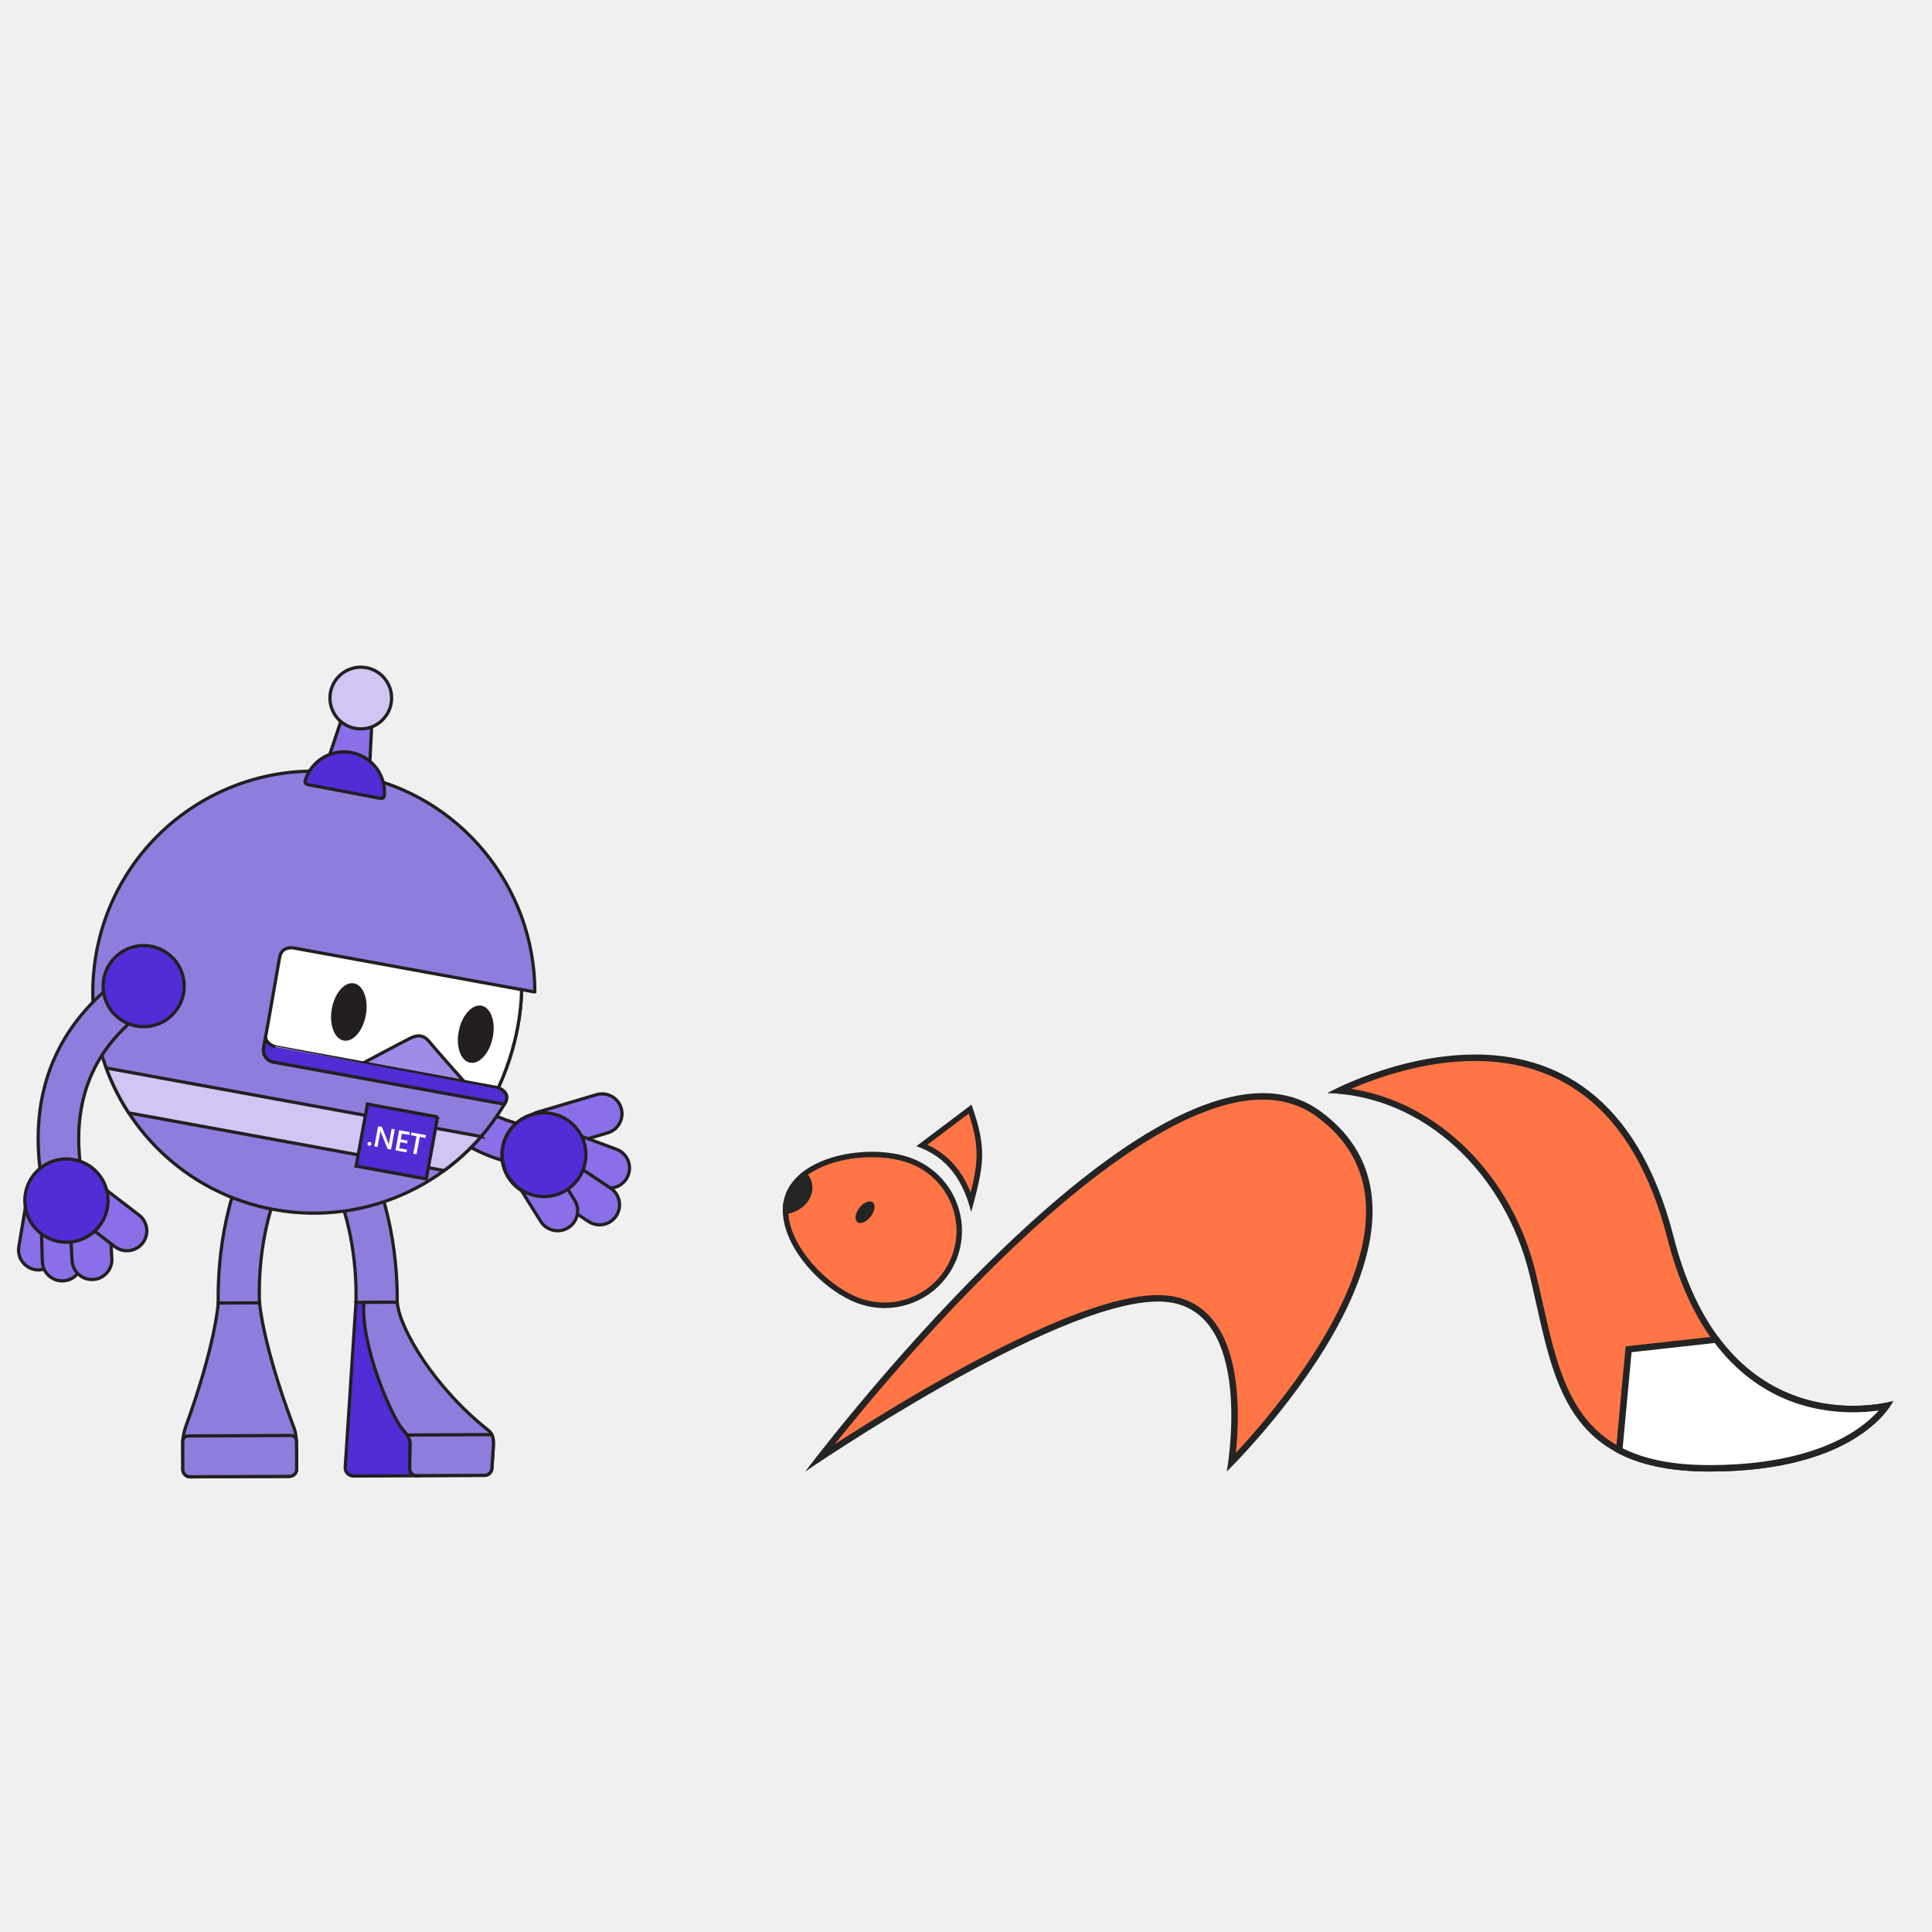
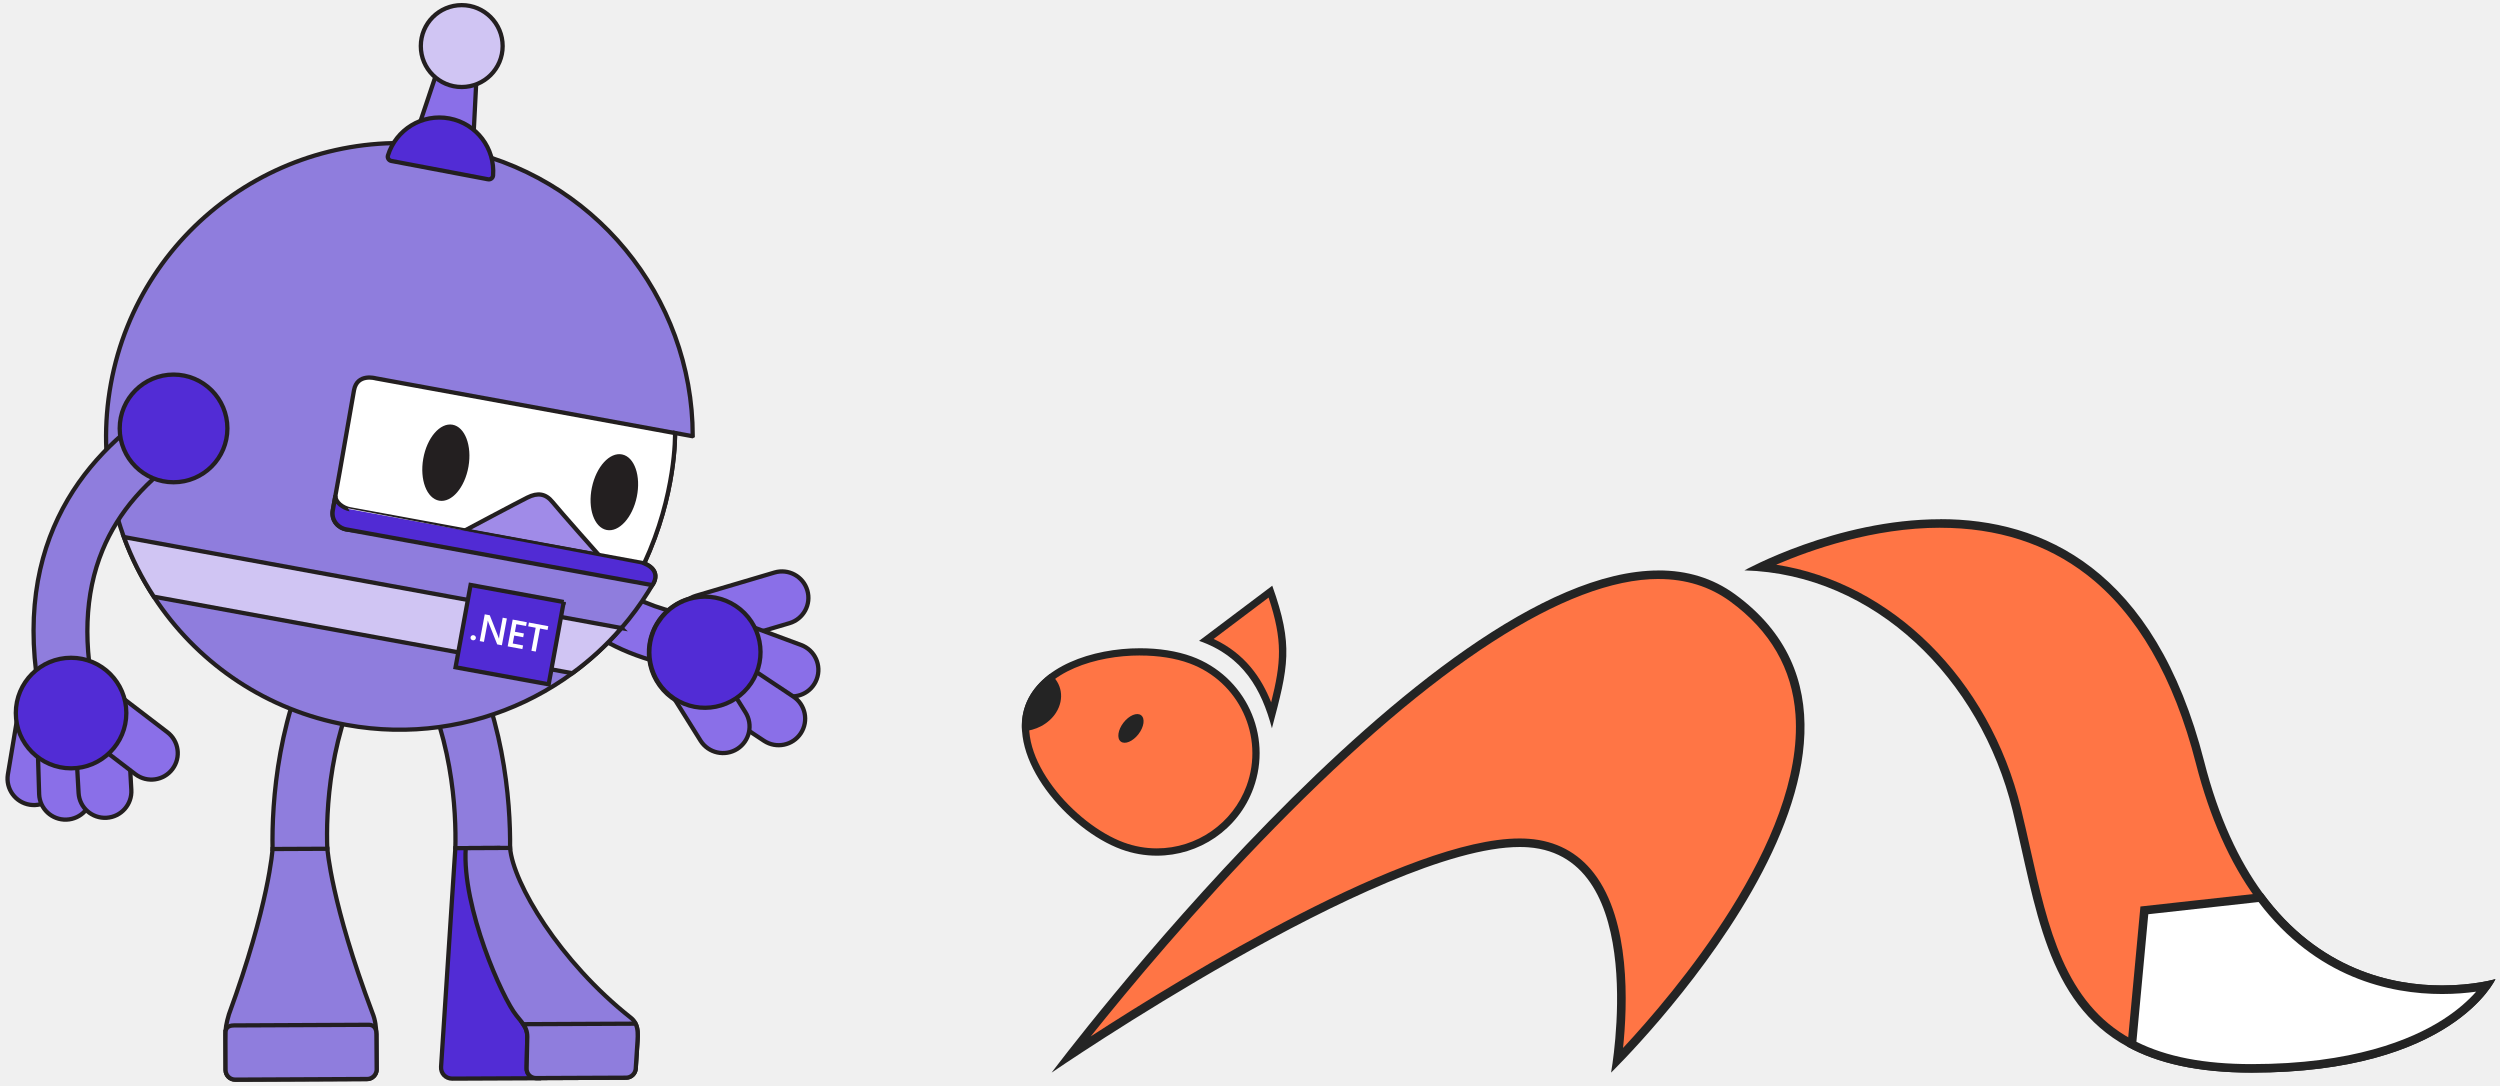
- <svg xmlns="http://www.w3.org/2000/svg" viewBox="0 0 600 600">
+ <svg xmlns="http://www.w3.org/2000/svg" viewBox="4 206 585 254">
  <defs>
    <style>
			.cls-1 {
				fill: #d0c5f3;
			}

			.cls-1,
			.cls-2,
			.cls-3,
			.cls-4,
			.cls-5,
			.cls-6,
			.cls-7,
			.cls-8 {
				stroke: #231f20;
				stroke-miterlimit: 10;
			}

			.cls-2 {
				fill: #522cd5;
			}

			.cls-3 {
				fill: #8a6fe8;
			}

			.cls-4,
			.cls-9 {
				fill: #fff;
			}

			.cls-10 {
				fill: #ff7545;
			}

			.cls-5 {
				fill: #a08be8;
			}

			.cls-11 {
				fill: #231f20;
			}

			.cls-6 {
				fill: #8f7ddd;
			}

			.cls-7 {
				fill: #512bd4;
			}

			.cls-8 {
				fill: url(#radial-gradient);
			}

			.cls-12 {
				fill: #242424;
			}
		</style>
    <radialGradient id="radial-gradient" cx="-1473.15" cy="795.32" fx="-1473.15" fy="795.32" r="1.1" gradientTransform="translate(2201.63 -21775.47) rotate(-113.12) scale(13.27 -13.27)" gradientUnits="userSpaceOnUse">
      <stop offset="0" stop-color="#8065e0" />
      <stop offset=".86" stop-color="#512bd4" />
    </radialGradient>
  </defs>
  <g id="dotnet">
    <g>
      <path class="cls-10" d="M382.44,454.09c1.12-8.29,3.12-31.04-6.26-43.16-3.58-4.63-8.45-7.2-14.49-7.65-.67-.05-1.37-.08-2.08-.08-28,0-87.09,37.68-104.97,49.52,17.39-22.16,90.94-112.24,137.5-112.24,6.56,0,12.39,1.82,17.31,5.42,9.64,7.04,14.92,16.21,15.7,27.25,2.26,31.98-33.46,71.33-42.71,80.94Z" />
      <path class="cls-12" d="M392.13,341.49c6.34,0,11.97,1.76,16.72,5.23,9.39,6.85,14.54,15.77,15.3,26.51,2.09,29.56-28.87,65.67-40.36,77.99,1.06-10.01,1.8-29.76-6.82-40.9-3.76-4.86-8.88-7.56-15.21-8.04-.69-.05-1.42-.08-2.16-.08-25.97,0-78.15,31.92-100.37,46.32,8.84-11.06,24.64-30.07,43.1-48.91,37.25-38.03,68.3-58.13,89.79-58.13M392.13,339.49c-53.93,0-142.06,117.51-142.06,117.51,0,0,76.96-52.8,109.54-52.8.69,0,1.36.02,2.01.07,28.56,2.13,19.37,52.72,19.37,52.72,0,0,78.19-76.04,29.05-111.9-5.32-3.88-11.35-5.61-17.9-5.61h0Z" />
    </g>
    <g>
      <path class="cls-10" d="M530.91,456c-11.93,0-21.3-1.95-28.64-5.96-16.02-8.73-19.97-26.42-24.16-45.14-.69-3.1-1.41-6.3-2.18-9.48-7.65-31.31-31.99-54.11-59.96-56.72,6.91-3.26,23.79-10.2,42.07-10.2,30.85,0,51.29,18.82,60.77,55.94,3.18,12.44,7.83,22.91,13.82,31.11,13.33,18.22,30.65,22.05,42.83,22.05h0c4.5,0,8.12-.53,10.34-.96-3.82,5.25-17.55,19.36-54.89,19.36Z" />
      <path class="cls-12" d="M458.04,327.5v2c13.3,0,24.82,3.69,34.23,10.96,11.81,9.13,20.41,24.01,25.58,44.23,3.22,12.56,7.92,23.15,13.98,31.45,13.58,18.56,31.22,22.46,43.63,22.46,3.12,0,5.83-.25,7.96-.55-1.64,1.86-4.14,4.2-7.77,6.53-7.42,4.75-21.19,10.42-44.73,10.42-11.76,0-20.97-1.91-28.16-5.84-15.62-8.52-19.52-25.98-23.66-44.48-.69-3.1-1.41-6.31-2.19-9.5-7.42-30.39-30.4-52.87-57.28-57.04,8.06-3.47,22.71-8.65,38.42-8.65v-2M458.04,327.5c-24.31,0-45.85,11.97-45.85,11.97,30.47.85,55.23,25.34,62.77,56.19,5.49,22.52,7.73,44.84,26.83,55.25,7.06,3.86,16.42,6.08,29.12,6.08,46.97,0,57.02-21.88,57.02-21.88,0,0-5.04,1.48-12.48,1.48-11.52,0-28.78-3.55-42.02-21.64-5.47-7.49-10.26-17.49-13.65-30.77-11.55-45.25-37.97-56.7-61.74-56.7h0ZM587.94,435.12h0,0Z" />
    </g>
    <g>
      <path class="cls-10" d="M274.7,405.37c-2.73,0-5.43-.48-8.02-1.43-6.11-2.23-12.7-7.46-17.21-13.63-2.9-3.98-7.37-11.74-4.7-19.05,3.21-8.78,15.37-12.72,26-12.72,4.38,0,8.47.65,11.83,1.88,5.84,2.13,10.5,6.41,13.12,12.03,2.62,5.62,2.9,11.92.77,17.73-3.33,9.09-12.08,15.2-21.79,15.2Z" />
      <path class="cls-12" d="M270.78,357.69v1.7h0c4.28,0,8.27.63,11.54,1.83,11.61,4.25,17.61,17.1,13.38,28.66-3.2,8.76-11.64,14.64-20.99,14.64-2.63,0-5.23-.46-7.73-1.38-11.48-4.2-25.63-20.03-21.4-31.6,3.07-8.4,14.87-12.16,25.2-12.16v-1.7M270.78,357.69c-11.27,0-23.52,4.3-26.8,13.28-4.56,12.46,9.91,29.2,22.41,33.78,2.74,1,5.55,1.48,8.31,1.48,9.82,0,19.03-6.03,22.59-15.76,4.56-12.46-1.89-26.27-14.39-30.85-3.5-1.28-7.74-1.93-12.12-1.93h0Z" />
    </g>
    <ellipse class="cls-12" cx="268.64" cy="376.42" rx="3.89" ry="2.21" transform="translate(-193.45 358.33) rotate(-52.24)" />
    <path class="cls-12" d="M251.14,372.72c-1.69,2.67-4.81,4.29-7.99,4.4-.19-2.37.14-4.69,1.13-6.9,1.11-2.5,3.01-4.69,5.44-6.54,2.75,2.12,3.43,5.84,1.41,9.05Z" />
    <g>
      <path class="cls-10" d="M301.58,373.25c-2.14-6.62-6.06-13.78-15.26-17.54l14.96-11.27c4.17,12.07,3.36,17.16.3,28.81Z" />
      <path class="cls-12" d="M300.85,345.83c3.35,10.12,2.93,15.22.6,24.52-2.25-5.67-6.05-11.37-13.45-14.84l12.86-9.69M301.7,343.06l-17.12,12.9c10.31,3.59,14.64,11.35,17.05,20.46,3.85-14.45,5.09-19.34.08-33.36h0Z" />
    </g>
  </g>
  <g id="dotnet-bot-2">
    <path class="cls-6" d="M123.36,404.49c.12-10.78-1.42-32.67-12.55-50.99l-10.88,6.61c10.09,16.62,10.85,36.01,10.62,44.48-.02.7,6.51,1.33,12.81-.1Z" />
    <path class="cls-2" d="M110.55,404.47l10.08-.05,9.41,53.89-20.22.09c-1.54,0-2.71-1.23-2.61-2.77l3.34-51.16Z" />
    <path class="cls-6" d="M151.6,444.14c1.75,1.38,1.72,3.38,1.58,5.48l-.42,6.45c-.07,1.16-1.08,2.1-2.24,2.11l-21.07.09c-1.31,0-2.3-1.05-2.22-2.36l.14-6.69c.16-2.43-.66-3.33-2.54-5.61-3.22-3.91-12.76-25.26-11.85-39.15l10.38-.05c.69,8.26,11.58,26.58,28.24,39.73Z" />
    <path class="cls-6" d="M153.18,449.62c.09-1.47.13-2.88-.45-4.08l-26.29.12c.73,1.07,1.03,2,.93,3.56l-.14,6.69c-.08,1.31.91,2.37,2.22,2.36l21.07-.09c1.16,0,2.17-.95,2.24-2.11l.42-6.46Z" />
    <path class="cls-6" d="M67.78,404.73c-.21-10.78,1.12-32.68,12.08-51.1l10.94,6.51c-9.94,16.71-10.53,36.11-10.21,44.57.02.7-6.5,1.39-12.81.02Z" />
    <path class="cls-6" d="M56.76,448.17c-.02-1.44.19-2.71.81-4.81,9.41-25.72,10.21-38.69,10.21-38.69l12.83-.06s.88,12.73,10.52,38.36c.76,1.83.85,3.5.95,5.04l.06,8.23c0,1.24-1,2.26-2.24,2.27h-.62s-29.6.14-29.6.14h-.62c-1.25,0-2.26-.99-2.27-2.24l-.03-8.24Z" />
    <path class="cls-6" d="M56.76,448.17c0-.23,0-.46.02-.69.06-.72.39-1.52,1.96-1.53l31.65-.15c1.14.04,1.52.92,1.64,1.47.02.25.04.49.05.73l.06,8.23c0,.77-.39,1.47-.99,1.87-.36.25-.79.39-1.26.39h-.62s-29.6.14-29.6.14h-.62c-.62,0-1.19-.24-1.6-.65-.41-.41-.66-.97-.67-1.59l-.03-8.23Z" />
    <path class="cls-3" d="M137.66,300.92l10.32,6.94c-6.95,10.52-8.53,21.99-4.9,29.1,4.3,8.43,16.24,13.5,33.61,14.28l.19,12.43c-28.82-1.28-40.46-12.51-45.15-21.7-5.95-11.67-3.84-26.25,5.93-41.04Z" />
    <path class="cls-5" d="M155.67,328.05l-10.45,8.46.99,1.22,10.45-8.46-.99-1.22Z" />
    <path class="cls-6" d="M154.74,337.83c7.59-16.31,7.22-30.51,7.22-30.51l4.03.74.11-.06c-.03-32.48-23.2-61.33-56.29-67.39-37.29-6.82-73.04,17.88-79.86,55.16-6.82,37.29,17.88,73.04,55.16,79.86,29.42,5.38,57.89-8.86,71.94-33.43.47-1.06.82-3.07-2.31-4.37Z" />
    <path class="cls-4" d="M154.74,337.83c7.5-16.11,7.23-30.15,7.22-30.49l-70.05-12.81s-4.33-1.26-5.07,2.77c-.74,4.03-2.65,15.45-4.96,28.05-.48,2.59,1.42,4.23,3.09,4.53,0,0,69.11,9.45,69.77,7.95Z" />
    <path class="cls-5" d="M112.71,330.17s12.33-6.56,14.72-7.75c2.39-1.19,4.25-.94,5.87,1.07,1.62,2.01,10.87,12.43,10.87,12.43l-31.46-5.75Z" />
    <path class="cls-7" d="M156.64,342.93s2.53-3.25-1.89-5.11c.01-.02-68.86-12.65-68.86-12.65-1.6-.29-3.49-1.63-3.39-3.21-.2,1.11-.41,2.24-.61,3.38-.43,2.35,1.09,3.91,2.62,4.41.15.05.31.09.47.12l4.71.86,66.95,12.19Z" />
    <path class="cls-1" d="M149.42,352.96l-116.43-21.29c1.8,4.92,4.15,9.6,7,13.95l97.93,17.91c4.21-3.07,8.06-6.61,11.49-10.58Z" />
    <path class="cls-7" d="M135.91,346.87l-21.79-3.99-3.52,19.27,21.79,3.98,3.52-19.27Z" />
    <path class="cls-3" d="M114.75,238.83l-13.03-2.47,4.37-13.03,9.36,1.78-.7,13.72Z" />
    <path class="cls-2" d="M118.18,247.96c.59.11,1.16-.31,1.2-.91.48-6.32-3.85-12.12-10.21-13.33-6.37-1.21-12.53,2.61-14.39,8.66-.18.57.2,1.17.78,1.28l22.62,4.29Z" />
    <path class="cls-6" d="M40.95,301.41c-17.45,11.38-35.97,33.13-26.56,72.44l12.22-2.99c-3.29-13.77-2.83-25.92,1.37-36.1,3.68-8.94,10.33-16.6,19.77-22.76l-6.81-10.58Z" />
    <path class="cls-2" d="M44.61,318.85c6.96,0,12.6-5.64,12.6-12.6s-5.64-12.6-12.6-12.6-12.6,5.64-12.6,12.6,5.64,12.6,12.6,12.6Z" />
    <path class="cls-11" d="M113.62,315.2c.86-4.91-.81-9.3-3.73-9.82-2.92-.51-5.99,3.05-6.85,7.96-.86,4.91.81,9.3,3.73,9.82,2.92.51,5.99-3.05,6.85-7.96Z" />
    <path class="cls-11" d="M153.01,322.26c1.01-4.88-.53-9.32-3.43-9.92-2.9-.6-6.07,2.87-7.08,7.75-1.01,4.88.53,9.32,3.43,9.92,2.9.6,6.07-2.87,7.08-7.75Z" />
    <path class="cls-1" d="M112.04,226.36c5.29,0,9.58-4.29,9.58-9.58s-4.29-9.58-9.58-9.58-9.57,4.29-9.57,9.58,4.29,9.58,9.57,9.58Z" />
    <path class="cls-3" d="M7.95,374.6l-2.11,12.63c-.54,3.37,1.76,6.54,5.13,7.08,3.37.54,6.54-1.76,7.08-5.13l2.16-12.95-12.26-1.63Z" />
    <path class="cls-3" d="M12.77,379.05l.39,12.8c.13,3.41,3,6.07,6.41,5.94,3.41-.13,6.07-3,5.94-6.41l-.4-13.13-12.34.8Z" />
    <path class="cls-3" d="M21.67,378.79l.72,12.79c.21,3.41,3.15,5.99,6.56,5.78,3.41-.21,5.99-3.15,5.78-6.56l-.74-13.11-12.32,1.1Z" />
    <path class="cls-3" d="M25.53,379.4l10.17,7.78c2.73,2.06,6.6,1.51,8.65-1.21,2.06-2.73,1.51-6.6-1.21-8.65l-10.43-7.98-7.18,10.07Z" />
    <path class="cls-2" d="M20.63,385.79c7.14,0,12.93-5.79,12.93-12.94s-5.79-12.93-12.93-12.93-12.93,5.79-12.93,12.93,5.79,12.94,12.93,12.94Z" />
    <path class="cls-9" d="M114.61,355.82c-.17-.03-.3-.12-.4-.25-.1-.14-.13-.29-.1-.45.03-.16.11-.29.26-.39.14-.09.3-.13.47-.09.17.03.31.12.41.26.1.14.14.29.1.45-.03.16-.11.29-.26.38-.14.09-.29.13-.47.09Z" />
    <path class="cls-9" d="M121.46,357l-1.11-.21-2.06-5.16c-.05-.13-.09-.26-.12-.4h-.03c0,.13-.05.42-.13.86l-.77,4.11-.98-.18,1.17-6.27,1.18.22,1.98,5.03c.08.21.14.35.16.43h.02c0-.17.04-.45.11-.85l.75-4.04.98.18-1.17,6.27Z" />
    <path class="cls-9" d="M126.24,357.89l-3.44-.64,1.17-6.27,3.3.62-.17.88-2.28-.42-.33,1.78,2.1.39-.16.88-2.1-.39-.35,1.86,2.42.45-.17.87Z" />
    <path class="cls-9" d="M132.13,353.41l-1.76-.33-1,5.39-1.02-.19,1-5.39-1.75-.33.17-.88,4.53.85-.17.88Z" />
    <path class="cls-8" d="M158.37,366.42c4.28,5.86,12.49,7.13,18.34,2.86,5.85-4.28,7.13-12.49,2.86-18.34-4.28-5.85-12.49-7.13-18.34-2.86-5.86,4.28-7.13,12.49-2.86,18.34Z" />
    <path class="cls-3" d="M185.23,339.97l-18.36,5.44c-3.27.97-5.14,4.41-4.17,7.68.97,3.27,4.41,5.14,7.68,4.17l18.36-5.44c3.27-.97,5.14-4.41,4.17-7.68-.97-3.27-4.41-5.14-7.68-4.17Z" />
    <path class="cls-3" d="M170.46,362.38l16.66,6.19c3.22,1.2,6.79-.43,7.99-3.65,1.2-3.22-.43-6.79-3.65-7.99l-16.97-6.3-4.04,11.76Z" />
    <path class="cls-3" d="M167.98,369.56l14.81,9.8c2.87,1.88,6.72,1.09,8.6-1.78,1.88-2.87,1.09-6.72-1.78-8.6l-10.99-7.32-10.64,7.91Z" />
    <path class="cls-3" d="M161.11,368.42l6.83,10.92c1.84,2.89,5.68,3.75,8.58,1.91,2.89-1.84,3.75-5.68,1.91-8.58l-7.01-11.19-10.31,6.94Z" />
    <path class="cls-2" d="M158.13,351.4c-3.98,5.98-2.37,14.05,3.61,18.04,5.98,3.98,14.05,2.37,18.04-3.61,3.98-5.98,2.37-14.05-3.61-18.03s-14.05-2.37-18.03,3.61Z" />
    <g>
      <path class="cls-9" d="M530.91,456c-11.62,0-20.81-1.85-28.06-5.65l2.92-31.32,27.2-3.01c13.28,17.82,30.41,21.58,42.48,21.58h0c4.5,0,8.12-.53,10.34-.96-3.82,5.25-17.55,19.36-54.89,19.36Z" />
      <path class="cls-12" d="M532.52,417.08c13.48,17.76,30.74,21.52,42.94,21.52,3.12,0,5.83-.25,7.96-.55-1.64,1.86-4.14,4.2-7.77,6.53-7.42,4.75-21.19,10.42-44.73,10.42-11.14,0-19.99-1.71-27-5.23l2.78-29.84,25.82-2.86M533.44,414.96l-28.58,3.16-3.06,32.8c7.06,3.86,16.42,6.08,29.12,6.08,46.97,0,57.02-21.88,57.02-21.88,0,0-5.04,1.48-12.48,1.48-11.52,0-28.78-3.55-42.02-21.64h0ZM587.94,435.12h0,0Z" />
    </g>
  </g>
</svg>
